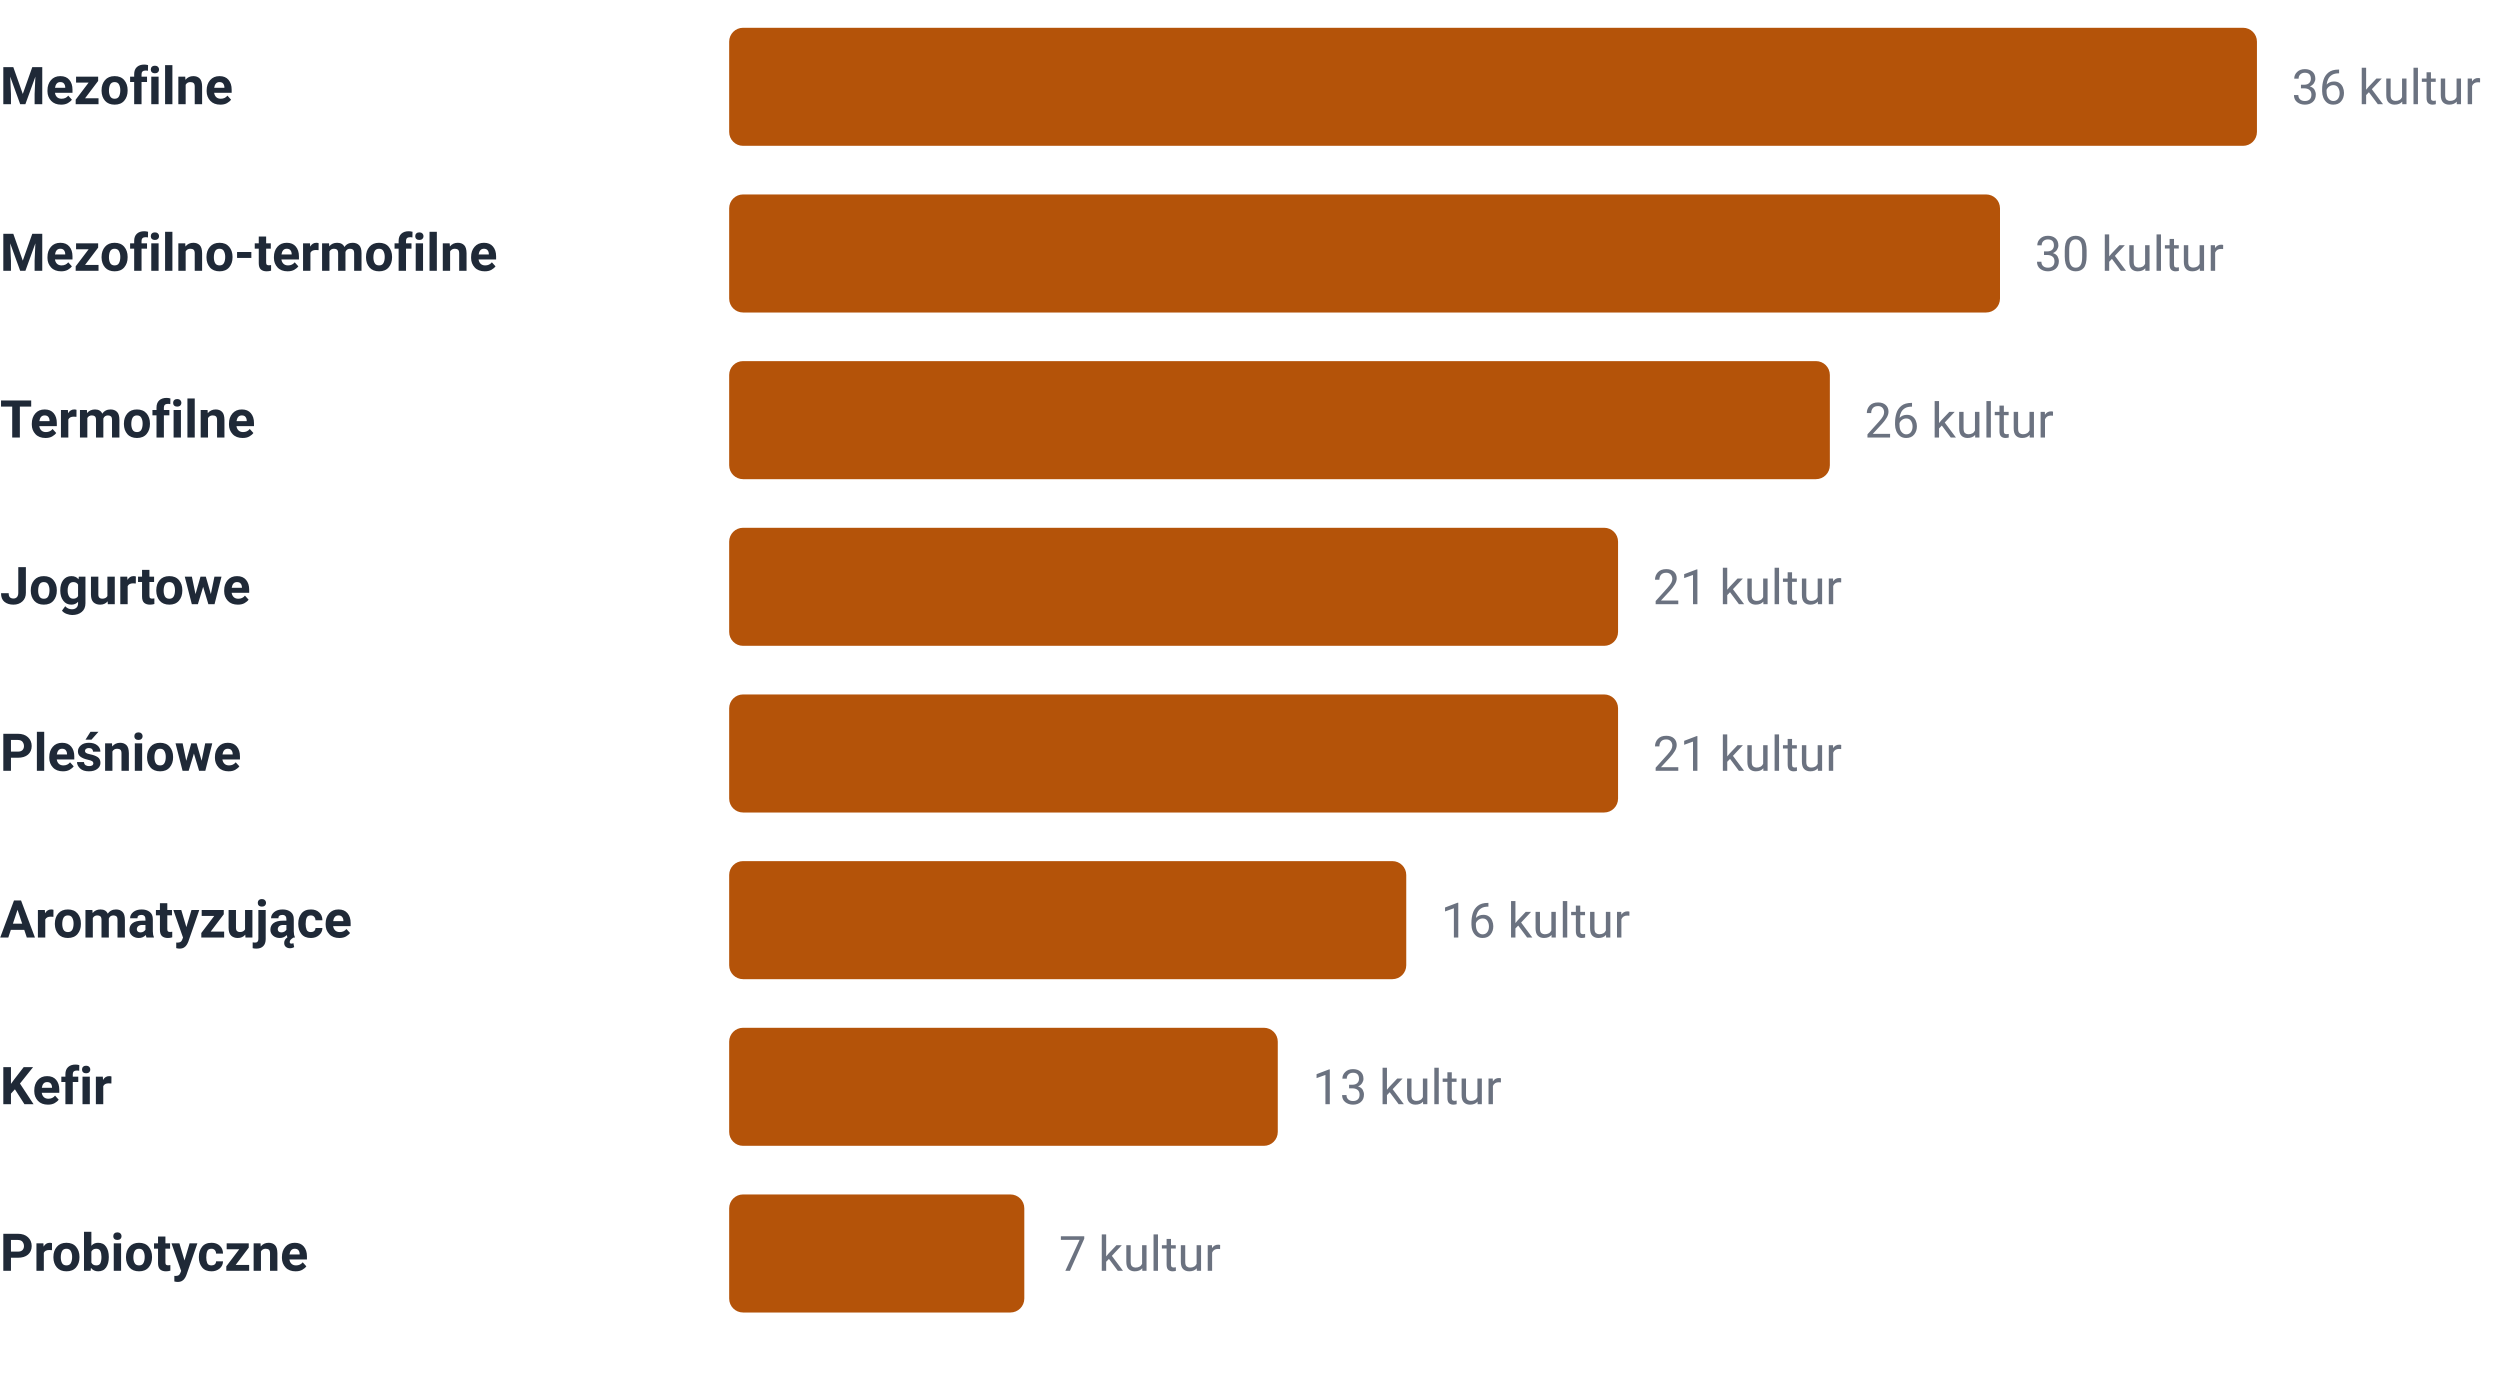
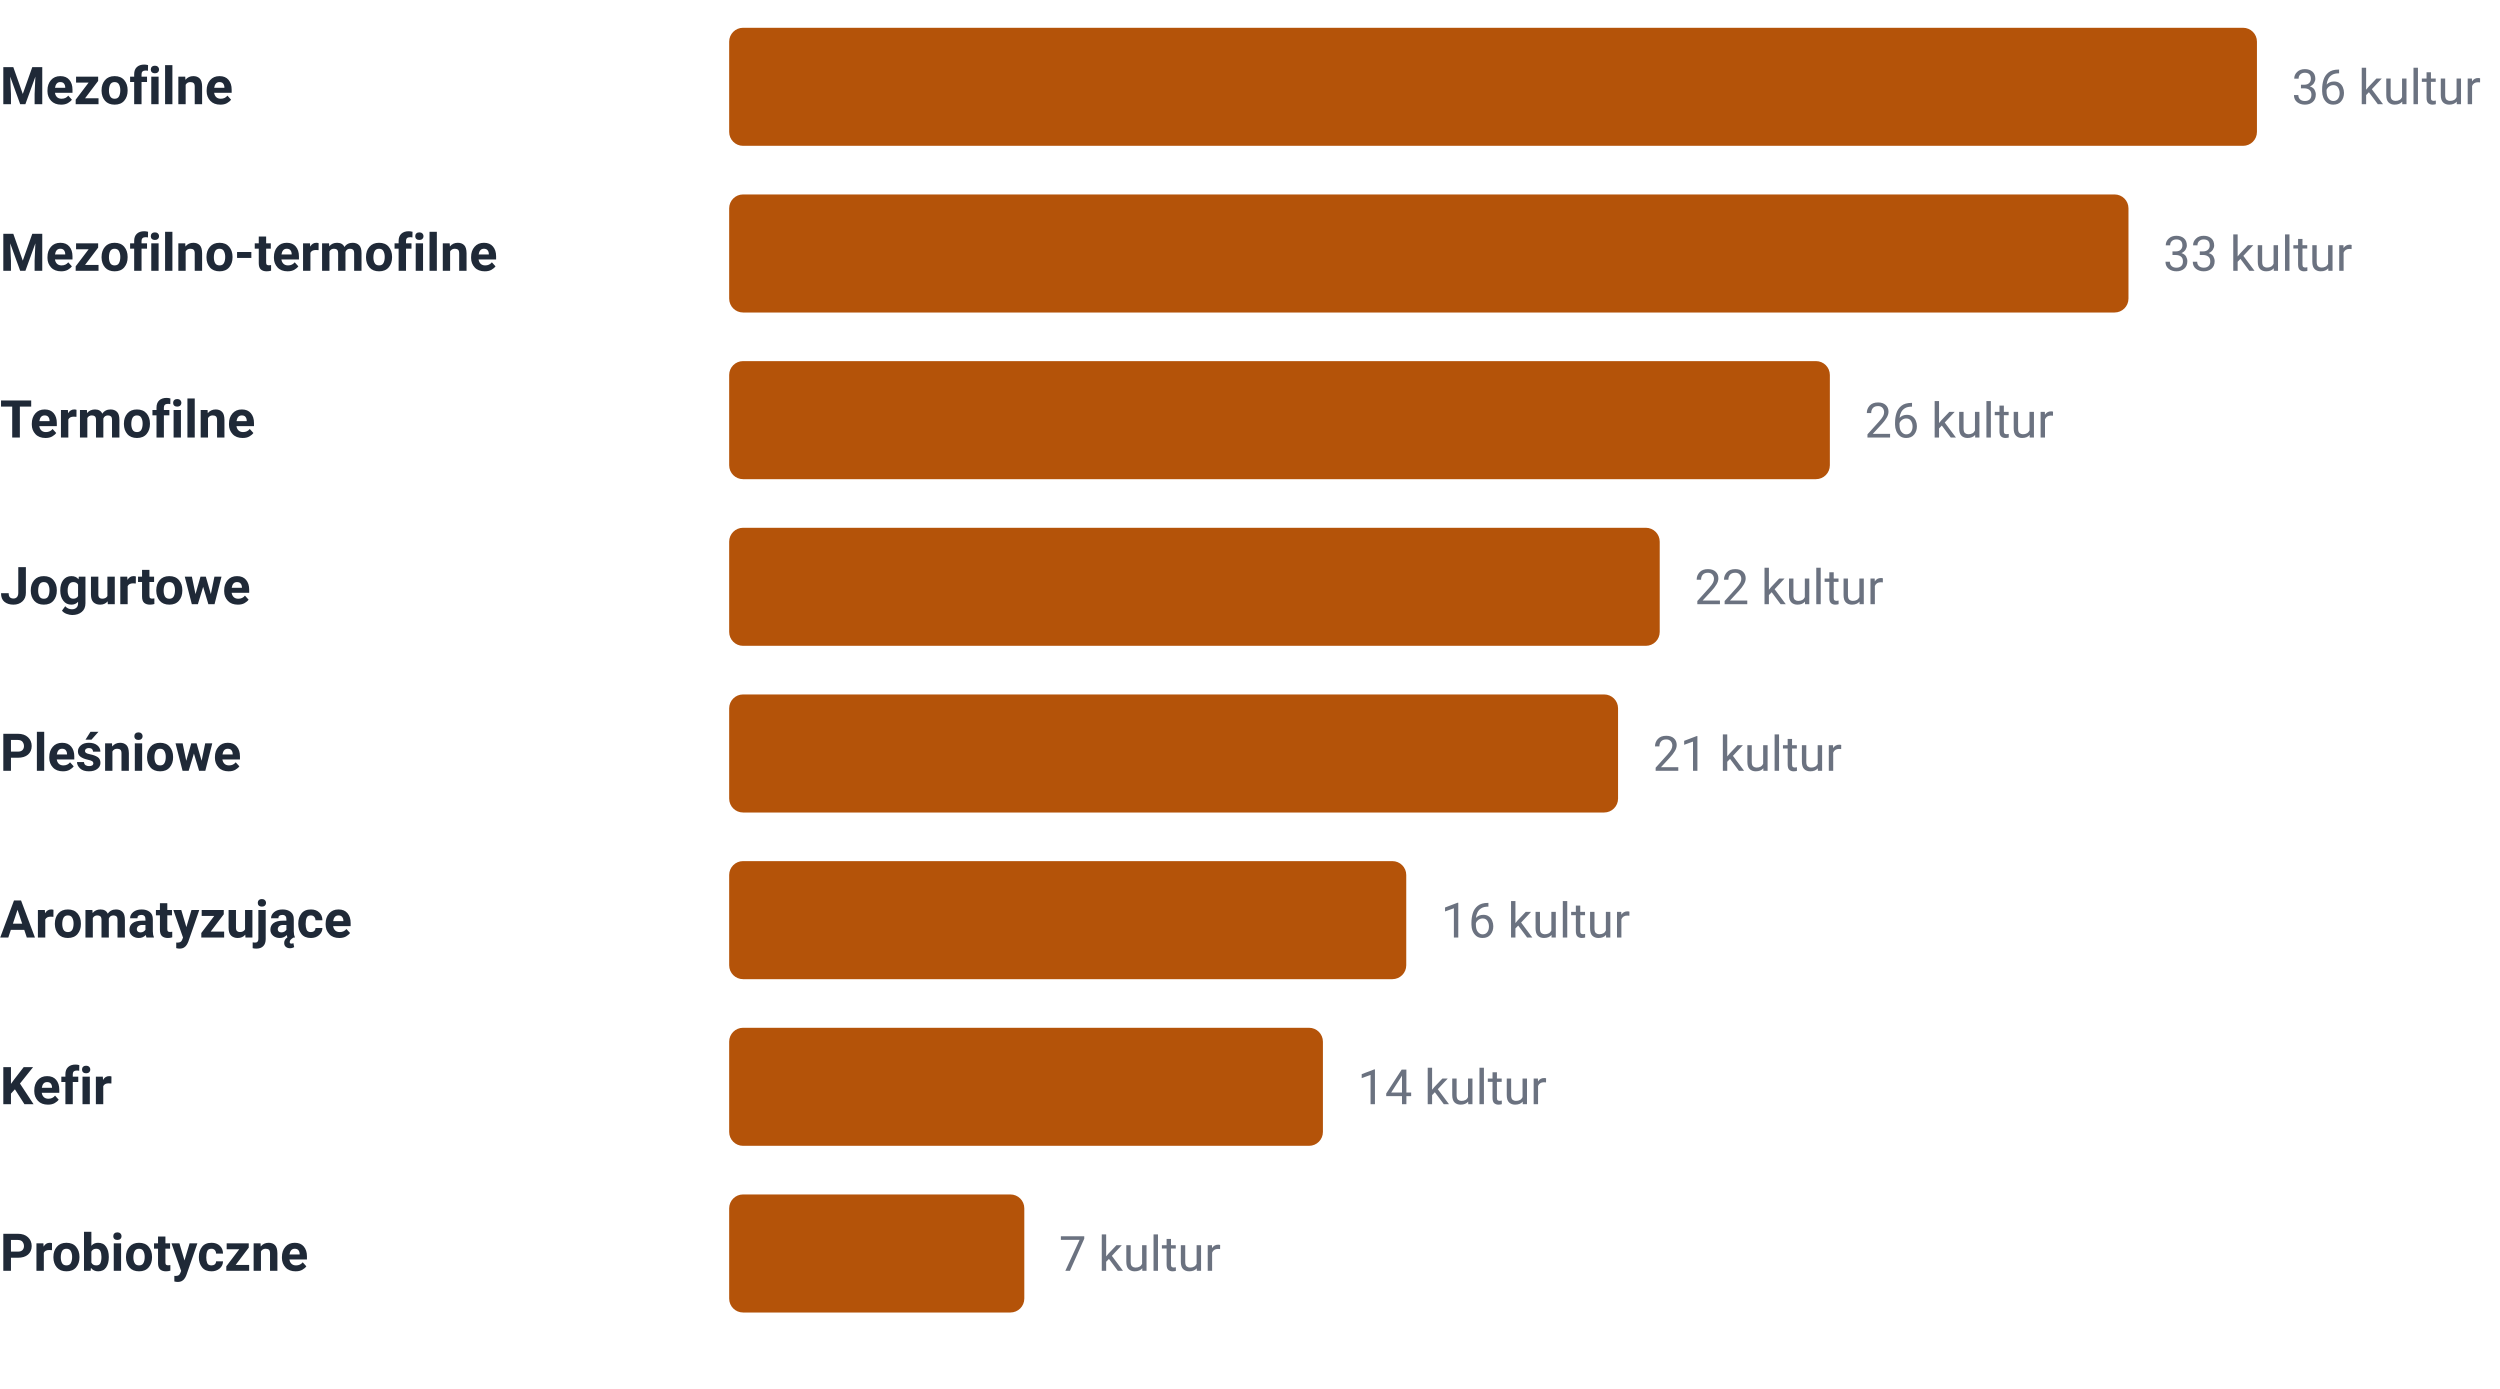
- <svg xmlns="http://www.w3.org/2000/svg" viewBox="0 0 720 400" width="100%" role="img" aria-label="Kultury bakteryjne według typu. Liczba kultur bakteryjnych według typu w bazie 188 pozycji. Mezofilne: 36, Mezofilno-termofilne: 30, Termofilne: 26, Jogurtowe: 21, Pleśniowe: 21, Aromatyzujące: 16, Kefir: 13, Probiotyczne: 7." style="max-width:720px;height:auto">
+ <svg xmlns="http://www.w3.org/2000/svg" viewBox="0 0 720 400" width="100%" role="img" aria-label="Kultury bakteryjne według typu. Liczba kultur bakteryjnych według typu w bazie 193 pozycji. Mezofilne: 36, Mezofilno-termofilne: 33, Termofilne: 26, Jogurtowe: 22, Pleśniowe: 21, Aromatyzujące: 16, Kefir: 14, Probiotyczne: 7." style="max-width:720px;height:auto">
  <style>.etyk{font:600 15px system-ui,-apple-system,Segoe UI,Roboto,sans-serif;fill:var(--ink,#1f2937)}.wart{font:14px system-ui,-apple-system,Segoe UI,Roboto,sans-serif;fill:var(--muted,#6b7280)}.slup{fill:var(--brand,#b45309)}</style>
  <text x="0" y="30" class="etyk">Mezofilne</text>
  <rect x="210" y="8" width="440" height="34" rx="4" class="slup" />
  <text x="660" y="30" class="wart">36 kultur</text>
  <text x="0" y="78" class="etyk">Mezofilno-termofilne</text>
-   <rect x="210" y="56" width="366" height="34" rx="4" class="slup" />
-   <text x="586" y="78" class="wart">30 kultur</text>
+   <rect x="210" y="56" width="403" height="34" rx="4" class="slup" />
+   <text x="623" y="78" class="wart">33 kultur</text>
  <text x="0" y="126" class="etyk">Termofilne</text>
  <rect x="210" y="104" width="317" height="34" rx="4" class="slup" />
  <text x="537" y="126" class="wart">26 kultur</text>
  <text x="0" y="174" class="etyk">Jogurtowe</text>
-   <rect x="210" y="152" width="256" height="34" rx="4" class="slup" />
-   <text x="476" y="174" class="wart">21 kultur</text>
+   <rect x="210" y="152" width="268" height="34" rx="4" class="slup" />
+   <text x="488" y="174" class="wart">22 kultur</text>
  <text x="0" y="222" class="etyk">Pleśniowe</text>
  <rect x="210" y="200" width="256" height="34" rx="4" class="slup" />
  <text x="476" y="222" class="wart">21 kultur</text>
  <text x="0" y="270" class="etyk">Aromatyzujące</text>
  <rect x="210" y="248" width="195" height="34" rx="4" class="slup" />
  <text x="415" y="270" class="wart">16 kultur</text>
  <text x="0" y="318" class="etyk">Kefir</text>
-   <rect x="210" y="296" width="158" height="34" rx="4" class="slup" />
-   <text x="378" y="318" class="wart">13 kultur</text>
+   <rect x="210" y="296" width="171" height="34" rx="4" class="slup" />
+   <text x="391" y="318" class="wart">14 kultur</text>
  <text x="0" y="366" class="etyk">Probiotyczne</text>
  <rect x="210" y="344" width="85" height="34" rx="4" class="slup" />
  <text x="305" y="366" class="wart">7 kultur</text>
</svg>
